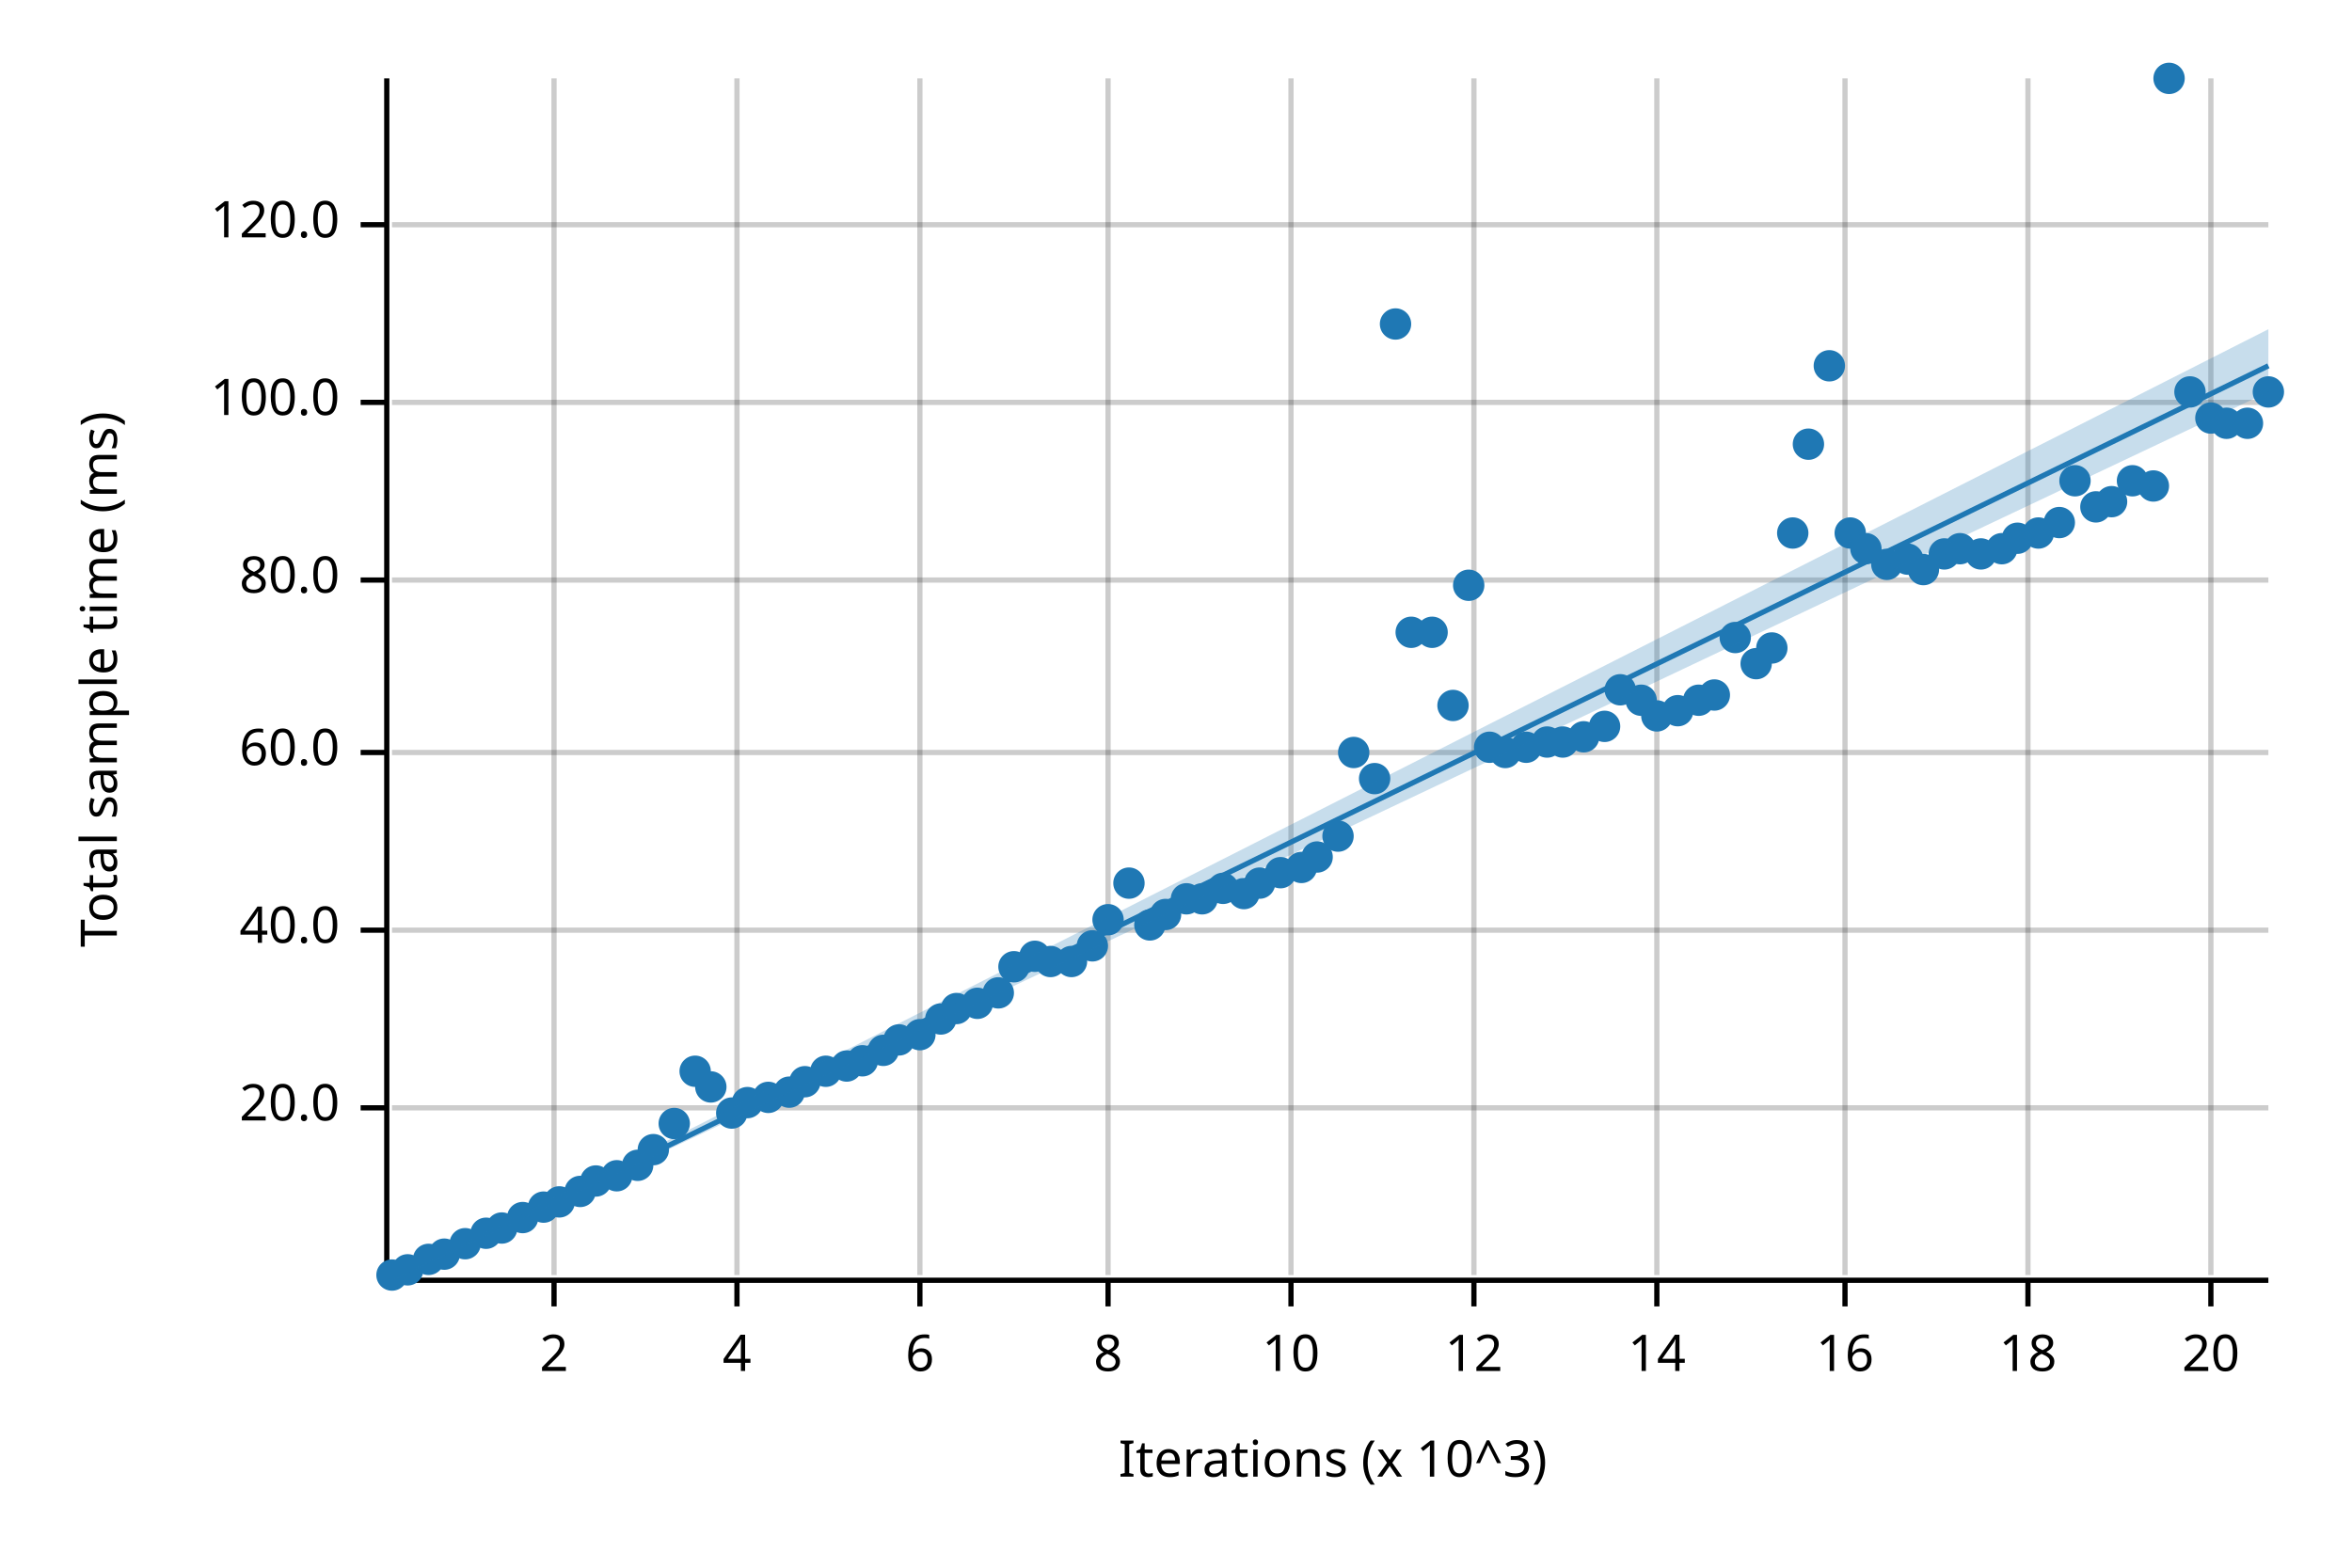
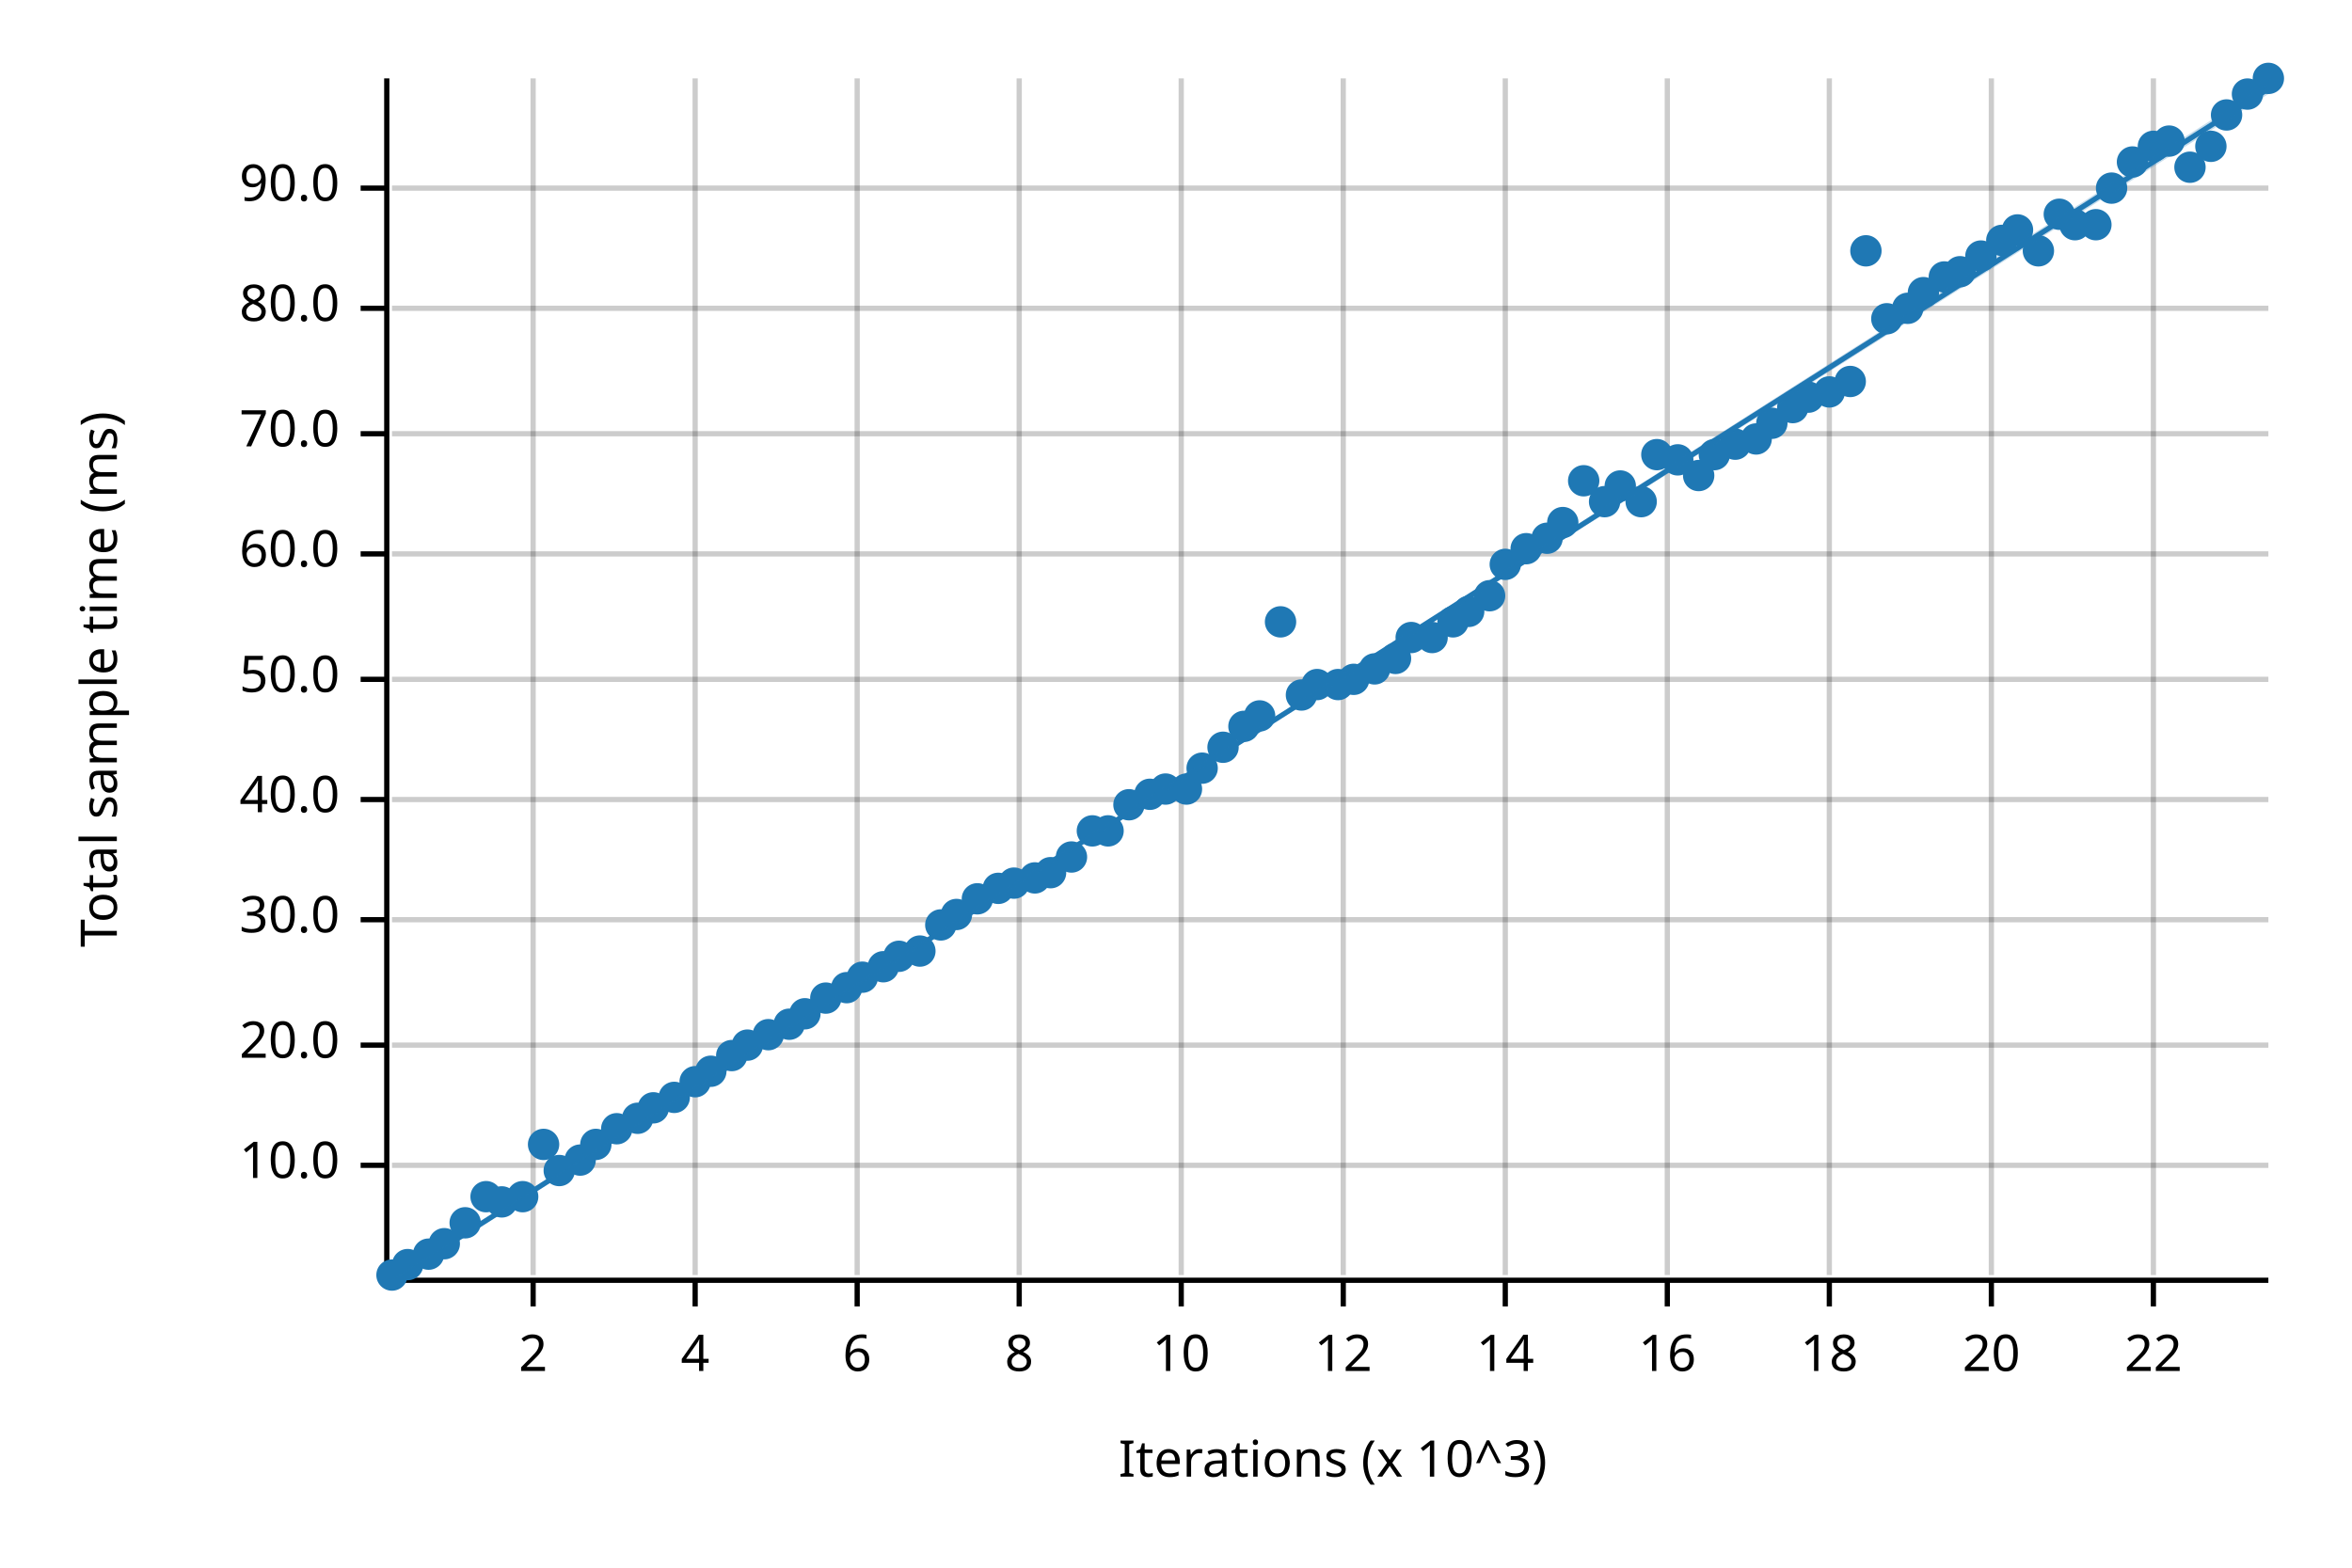
<svg xmlns="http://www.w3.org/2000/svg" width="450" height="300" viewBox="0 0 450 300">
  <text x="15" y="130" dy="0.76em" text-anchor="middle" font-family="sans-serif" font-size="9.677" opacity="1" fill="#000000" transform="rotate(270, 15, 130)">
Total sample time (ms)
</text>
  <text x="255" y="285" dy="-0.5ex" text-anchor="middle" font-family="sans-serif" font-size="9.677" opacity="1" fill="#000000">
Iterations (x 10^3)
</text>
-   <line opacity="0.2" stroke="#000000" stroke-width="1" x1="106" y1="244" x2="106" y2="15" />
-   <line opacity="0.2" stroke="#000000" stroke-width="1" x1="141" y1="244" x2="141" y2="15" />
-   <line opacity="0.2" stroke="#000000" stroke-width="1" x1="176" y1="244" x2="176" y2="15" />
-   <line opacity="0.2" stroke="#000000" stroke-width="1" x1="212" y1="244" x2="212" y2="15" />
-   <line opacity="0.2" stroke="#000000" stroke-width="1" x1="247" y1="244" x2="247" y2="15" />
-   <line opacity="0.2" stroke="#000000" stroke-width="1" x1="282" y1="244" x2="282" y2="15" />
-   <line opacity="0.2" stroke="#000000" stroke-width="1" x1="317" y1="244" x2="317" y2="15" />
-   <line opacity="0.2" stroke="#000000" stroke-width="1" x1="353" y1="244" x2="353" y2="15" />
-   <line opacity="0.2" stroke="#000000" stroke-width="1" x1="388" y1="244" x2="388" y2="15" />
-   <line opacity="0.2" stroke="#000000" stroke-width="1" x1="423" y1="244" x2="423" y2="15" />
-   <line opacity="0.2" stroke="#000000" stroke-width="1" x1="75" y1="212" x2="434" y2="212" />
-   <line opacity="0.2" stroke="#000000" stroke-width="1" x1="75" y1="178" x2="434" y2="178" />
-   <line opacity="0.2" stroke="#000000" stroke-width="1" x1="75" y1="144" x2="434" y2="144" />
-   <line opacity="0.2" stroke="#000000" stroke-width="1" x1="75" y1="111" x2="434" y2="111" />
-   <line opacity="0.2" stroke="#000000" stroke-width="1" x1="75" y1="77" x2="434" y2="77" />
-   <line opacity="0.2" stroke="#000000" stroke-width="1" x1="75" y1="43" x2="434" y2="43" />
+   <line opacity="0.2" stroke="#000000" stroke-width="1" x1="102" y1="244" x2="102" y2="15" />
+   <line opacity="0.2" stroke="#000000" stroke-width="1" x1="133" y1="244" x2="133" y2="15" />
+   <line opacity="0.2" stroke="#000000" stroke-width="1" x1="164" y1="244" x2="164" y2="15" />
+   <line opacity="0.2" stroke="#000000" stroke-width="1" x1="195" y1="244" x2="195" y2="15" />
+   <line opacity="0.2" stroke="#000000" stroke-width="1" x1="226" y1="244" x2="226" y2="15" />
+   <line opacity="0.2" stroke="#000000" stroke-width="1" x1="257" y1="244" x2="257" y2="15" />
+   <line opacity="0.2" stroke="#000000" stroke-width="1" x1="288" y1="244" x2="288" y2="15" />
+   <line opacity="0.2" stroke="#000000" stroke-width="1" x1="319" y1="244" x2="319" y2="15" />
+   <line opacity="0.2" stroke="#000000" stroke-width="1" x1="350" y1="244" x2="350" y2="15" />
+   <line opacity="0.2" stroke="#000000" stroke-width="1" x1="381" y1="244" x2="381" y2="15" />
+   <line opacity="0.2" stroke="#000000" stroke-width="1" x1="412" y1="244" x2="412" y2="15" />
+   <line opacity="0.2" stroke="#000000" stroke-width="1" x1="75" y1="223" x2="434" y2="223" />
+   <line opacity="0.2" stroke="#000000" stroke-width="1" x1="75" y1="200" x2="434" y2="200" />
+   <line opacity="0.2" stroke="#000000" stroke-width="1" x1="75" y1="176" x2="434" y2="176" />
+   <line opacity="0.2" stroke="#000000" stroke-width="1" x1="75" y1="153" x2="434" y2="153" />
+   <line opacity="0.2" stroke="#000000" stroke-width="1" x1="75" y1="130" x2="434" y2="130" />
+   <line opacity="0.2" stroke="#000000" stroke-width="1" x1="75" y1="106" x2="434" y2="106" />
+   <line opacity="0.2" stroke="#000000" stroke-width="1" x1="75" y1="83" x2="434" y2="83" />
+   <line opacity="0.2" stroke="#000000" stroke-width="1" x1="75" y1="59" x2="434" y2="59" />
+   <line opacity="0.2" stroke="#000000" stroke-width="1" x1="75" y1="36" x2="434" y2="36" />
  <polyline fill="none" opacity="1" stroke="#000000" stroke-width="1" points="74,15 74,244 " />
-   <text x="65" y="212" dy="0.5ex" text-anchor="end" font-family="sans-serif" font-size="9.677" opacity="1" fill="#000000">
+   <text x="65" y="223" dy="0.5ex" text-anchor="end" font-family="sans-serif" font-size="9.677" opacity="1" fill="#000000">
+ 10.0
+ </text>
+   <polyline fill="none" opacity="1" stroke="#000000" stroke-width="1" points="69,223 74,223 " />
+   <text x="65" y="200" dy="0.5ex" text-anchor="end" font-family="sans-serif" font-size="9.677" opacity="1" fill="#000000">
20.0
</text>
-   <polyline fill="none" opacity="1" stroke="#000000" stroke-width="1" points="69,212 74,212 " />
-   <text x="65" y="178" dy="0.5ex" text-anchor="end" font-family="sans-serif" font-size="9.677" opacity="1" fill="#000000">
+   <polyline fill="none" opacity="1" stroke="#000000" stroke-width="1" points="69,200 74,200 " />
+   <text x="65" y="176" dy="0.5ex" text-anchor="end" font-family="sans-serif" font-size="9.677" opacity="1" fill="#000000">
+ 30.0
+ </text>
+   <polyline fill="none" opacity="1" stroke="#000000" stroke-width="1" points="69,176 74,176 " />
+   <text x="65" y="153" dy="0.5ex" text-anchor="end" font-family="sans-serif" font-size="9.677" opacity="1" fill="#000000">
40.0
</text>
-   <polyline fill="none" opacity="1" stroke="#000000" stroke-width="1" points="69,178 74,178 " />
-   <text x="65" y="144" dy="0.5ex" text-anchor="end" font-family="sans-serif" font-size="9.677" opacity="1" fill="#000000">
+   <polyline fill="none" opacity="1" stroke="#000000" stroke-width="1" points="69,153 74,153 " />
+   <text x="65" y="130" dy="0.5ex" text-anchor="end" font-family="sans-serif" font-size="9.677" opacity="1" fill="#000000">
+ 50.0
+ </text>
+   <polyline fill="none" opacity="1" stroke="#000000" stroke-width="1" points="69,130 74,130 " />
+   <text x="65" y="106" dy="0.5ex" text-anchor="end" font-family="sans-serif" font-size="9.677" opacity="1" fill="#000000">
60.0
</text>
-   <polyline fill="none" opacity="1" stroke="#000000" stroke-width="1" points="69,144 74,144 " />
-   <text x="65" y="111" dy="0.5ex" text-anchor="end" font-family="sans-serif" font-size="9.677" opacity="1" fill="#000000">
+   <polyline fill="none" opacity="1" stroke="#000000" stroke-width="1" points="69,106 74,106 " />
+   <text x="65" y="83" dy="0.5ex" text-anchor="end" font-family="sans-serif" font-size="9.677" opacity="1" fill="#000000">
+ 70.0
+ </text>
+   <polyline fill="none" opacity="1" stroke="#000000" stroke-width="1" points="69,83 74,83 " />
+   <text x="65" y="59" dy="0.5ex" text-anchor="end" font-family="sans-serif" font-size="9.677" opacity="1" fill="#000000">
80.0
</text>
-   <polyline fill="none" opacity="1" stroke="#000000" stroke-width="1" points="69,111 74,111 " />
-   <text x="65" y="77" dy="0.5ex" text-anchor="end" font-family="sans-serif" font-size="9.677" opacity="1" fill="#000000">
- 100.0
- </text>
-   <polyline fill="none" opacity="1" stroke="#000000" stroke-width="1" points="69,77 74,77 " />
-   <text x="65" y="43" dy="0.5ex" text-anchor="end" font-family="sans-serif" font-size="9.677" opacity="1" fill="#000000">
- 120.0
- </text>
-   <polyline fill="none" opacity="1" stroke="#000000" stroke-width="1" points="69,43 74,43 " />
+   <polyline fill="none" opacity="1" stroke="#000000" stroke-width="1" points="69,59 74,59 " />
+   <text x="65" y="36" dy="0.5ex" text-anchor="end" font-family="sans-serif" font-size="9.677" opacity="1" fill="#000000">
+ 90.0
+ </text>
+   <polyline fill="none" opacity="1" stroke="#000000" stroke-width="1" points="69,36 74,36 " />
  <polyline fill="none" opacity="1" stroke="#000000" stroke-width="1" points="75,245 434,245 " />
-   <text x="106" y="255" dy="0.76em" text-anchor="middle" font-family="sans-serif" font-size="9.677" opacity="1" fill="#000000">
+   <text x="102" y="255" dy="0.76em" text-anchor="middle" font-family="sans-serif" font-size="9.677" opacity="1" fill="#000000">
2
</text>
-   <polyline fill="none" opacity="1" stroke="#000000" stroke-width="1" points="106,245 106,250 " />
-   <text x="141" y="255" dy="0.76em" text-anchor="middle" font-family="sans-serif" font-size="9.677" opacity="1" fill="#000000">
+   <polyline fill="none" opacity="1" stroke="#000000" stroke-width="1" points="102,245 102,250 " />
+   <text x="133" y="255" dy="0.76em" text-anchor="middle" font-family="sans-serif" font-size="9.677" opacity="1" fill="#000000">
4
</text>
-   <polyline fill="none" opacity="1" stroke="#000000" stroke-width="1" points="141,245 141,250 " />
-   <text x="176" y="255" dy="0.76em" text-anchor="middle" font-family="sans-serif" font-size="9.677" opacity="1" fill="#000000">
+   <polyline fill="none" opacity="1" stroke="#000000" stroke-width="1" points="133,245 133,250 " />
+   <text x="164" y="255" dy="0.76em" text-anchor="middle" font-family="sans-serif" font-size="9.677" opacity="1" fill="#000000">
6
</text>
-   <polyline fill="none" opacity="1" stroke="#000000" stroke-width="1" points="176,245 176,250 " />
-   <text x="212" y="255" dy="0.76em" text-anchor="middle" font-family="sans-serif" font-size="9.677" opacity="1" fill="#000000">
+   <polyline fill="none" opacity="1" stroke="#000000" stroke-width="1" points="164,245 164,250 " />
+   <text x="195" y="255" dy="0.76em" text-anchor="middle" font-family="sans-serif" font-size="9.677" opacity="1" fill="#000000">
8
</text>
-   <polyline fill="none" opacity="1" stroke="#000000" stroke-width="1" points="212,245 212,250 " />
-   <text x="247" y="255" dy="0.76em" text-anchor="middle" font-family="sans-serif" font-size="9.677" opacity="1" fill="#000000">
+   <polyline fill="none" opacity="1" stroke="#000000" stroke-width="1" points="195,245 195,250 " />
+   <text x="226" y="255" dy="0.76em" text-anchor="middle" font-family="sans-serif" font-size="9.677" opacity="1" fill="#000000">
10
</text>
-   <polyline fill="none" opacity="1" stroke="#000000" stroke-width="1" points="247,245 247,250 " />
-   <text x="282" y="255" dy="0.76em" text-anchor="middle" font-family="sans-serif" font-size="9.677" opacity="1" fill="#000000">
+   <polyline fill="none" opacity="1" stroke="#000000" stroke-width="1" points="226,245 226,250 " />
+   <text x="257" y="255" dy="0.76em" text-anchor="middle" font-family="sans-serif" font-size="9.677" opacity="1" fill="#000000">
12
</text>
-   <polyline fill="none" opacity="1" stroke="#000000" stroke-width="1" points="282,245 282,250 " />
-   <text x="317" y="255" dy="0.76em" text-anchor="middle" font-family="sans-serif" font-size="9.677" opacity="1" fill="#000000">
+   <polyline fill="none" opacity="1" stroke="#000000" stroke-width="1" points="257,245 257,250 " />
+   <text x="288" y="255" dy="0.76em" text-anchor="middle" font-family="sans-serif" font-size="9.677" opacity="1" fill="#000000">
14
</text>
-   <polyline fill="none" opacity="1" stroke="#000000" stroke-width="1" points="317,245 317,250 " />
-   <text x="353" y="255" dy="0.76em" text-anchor="middle" font-family="sans-serif" font-size="9.677" opacity="1" fill="#000000">
+   <polyline fill="none" opacity="1" stroke="#000000" stroke-width="1" points="288,245 288,250 " />
+   <text x="319" y="255" dy="0.76em" text-anchor="middle" font-family="sans-serif" font-size="9.677" opacity="1" fill="#000000">
16
</text>
-   <polyline fill="none" opacity="1" stroke="#000000" stroke-width="1" points="353,245 353,250 " />
-   <text x="388" y="255" dy="0.76em" text-anchor="middle" font-family="sans-serif" font-size="9.677" opacity="1" fill="#000000">
+   <polyline fill="none" opacity="1" stroke="#000000" stroke-width="1" points="319,245 319,250 " />
+   <text x="350" y="255" dy="0.76em" text-anchor="middle" font-family="sans-serif" font-size="9.677" opacity="1" fill="#000000">
18
</text>
-   <polyline fill="none" opacity="1" stroke="#000000" stroke-width="1" points="388,245 388,250 " />
-   <text x="423" y="255" dy="0.76em" text-anchor="middle" font-family="sans-serif" font-size="9.677" opacity="1" fill="#000000">
+   <polyline fill="none" opacity="1" stroke="#000000" stroke-width="1" points="350,245 350,250 " />
+   <text x="381" y="255" dy="0.76em" text-anchor="middle" font-family="sans-serif" font-size="9.677" opacity="1" fill="#000000">
20
</text>
-   <polyline fill="none" opacity="1" stroke="#000000" stroke-width="1" points="423,245 423,250 " />
+   <polyline fill="none" opacity="1" stroke="#000000" stroke-width="1" points="381,245 381,250 " />
+   <text x="412" y="255" dy="0.76em" text-anchor="middle" font-family="sans-serif" font-size="9.677" opacity="1" fill="#000000">
+ 22
+ </text>
+   <polyline fill="none" opacity="1" stroke="#000000" stroke-width="1" points="412,245 412,250 " />
  <circle cx="75" cy="244" r="3" opacity="1" fill="#1F78B4" stroke="none" stroke-width="1" />
-   <circle cx="78" cy="243" r="3" opacity="1" fill="#1F78B4" stroke="none" stroke-width="1" />
-   <circle cx="82" cy="241" r="3" opacity="1" fill="#1F78B4" stroke="none" stroke-width="1" />
-   <circle cx="85" cy="240" r="3" opacity="1" fill="#1F78B4" stroke="none" stroke-width="1" />
-   <circle cx="89" cy="238" r="3" opacity="1" fill="#1F78B4" stroke="none" stroke-width="1" />
-   <circle cx="93" cy="236" r="3" opacity="1" fill="#1F78B4" stroke="none" stroke-width="1" />
-   <circle cx="96" cy="235" r="3" opacity="1" fill="#1F78B4" stroke="none" stroke-width="1" />
-   <circle cx="100" cy="233" r="3" opacity="1" fill="#1F78B4" stroke="none" stroke-width="1" />
-   <circle cx="104" cy="231" r="3" opacity="1" fill="#1F78B4" stroke="none" stroke-width="1" />
-   <circle cx="107" cy="230" r="3" opacity="1" fill="#1F78B4" stroke="none" stroke-width="1" />
-   <circle cx="111" cy="228" r="3" opacity="1" fill="#1F78B4" stroke="none" stroke-width="1" />
-   <circle cx="114" cy="226" r="3" opacity="1" fill="#1F78B4" stroke="none" stroke-width="1" />
-   <circle cx="118" cy="225" r="3" opacity="1" fill="#1F78B4" stroke="none" stroke-width="1" />
-   <circle cx="122" cy="223" r="3" opacity="1" fill="#1F78B4" stroke="none" stroke-width="1" />
-   <circle cx="125" cy="220" r="3" opacity="1" fill="#1F78B4" stroke="none" stroke-width="1" />
-   <circle cx="129" cy="215" r="3" opacity="1" fill="#1F78B4" stroke="none" stroke-width="1" />
-   <circle cx="133" cy="205" r="3" opacity="1" fill="#1F78B4" stroke="none" stroke-width="1" />
-   <circle cx="136" cy="208" r="3" opacity="1" fill="#1F78B4" stroke="none" stroke-width="1" />
-   <circle cx="140" cy="213" r="3" opacity="1" fill="#1F78B4" stroke="none" stroke-width="1" />
-   <circle cx="143" cy="211" r="3" opacity="1" fill="#1F78B4" stroke="none" stroke-width="1" />
-   <circle cx="147" cy="210" r="3" opacity="1" fill="#1F78B4" stroke="none" stroke-width="1" />
-   <circle cx="151" cy="209" r="3" opacity="1" fill="#1F78B4" stroke="none" stroke-width="1" />
-   <circle cx="154" cy="207" r="3" opacity="1" fill="#1F78B4" stroke="none" stroke-width="1" />
-   <circle cx="158" cy="205" r="3" opacity="1" fill="#1F78B4" stroke="none" stroke-width="1" />
-   <circle cx="162" cy="204" r="3" opacity="1" fill="#1F78B4" stroke="none" stroke-width="1" />
-   <circle cx="165" cy="203" r="3" opacity="1" fill="#1F78B4" stroke="none" stroke-width="1" />
-   <circle cx="169" cy="201" r="3" opacity="1" fill="#1F78B4" stroke="none" stroke-width="1" />
-   <circle cx="172" cy="199" r="3" opacity="1" fill="#1F78B4" stroke="none" stroke-width="1" />
-   <circle cx="176" cy="198" r="3" opacity="1" fill="#1F78B4" stroke="none" stroke-width="1" />
-   <circle cx="180" cy="195" r="3" opacity="1" fill="#1F78B4" stroke="none" stroke-width="1" />
-   <circle cx="183" cy="193" r="3" opacity="1" fill="#1F78B4" stroke="none" stroke-width="1" />
-   <circle cx="187" cy="192" r="3" opacity="1" fill="#1F78B4" stroke="none" stroke-width="1" />
-   <circle cx="191" cy="190" r="3" opacity="1" fill="#1F78B4" stroke="none" stroke-width="1" />
-   <circle cx="194" cy="185" r="3" opacity="1" fill="#1F78B4" stroke="none" stroke-width="1" />
-   <circle cx="198" cy="183" r="3" opacity="1" fill="#1F78B4" stroke="none" stroke-width="1" />
-   <circle cx="201" cy="184" r="3" opacity="1" fill="#1F78B4" stroke="none" stroke-width="1" />
-   <circle cx="205" cy="184" r="3" opacity="1" fill="#1F78B4" stroke="none" stroke-width="1" />
-   <circle cx="209" cy="181" r="3" opacity="1" fill="#1F78B4" stroke="none" stroke-width="1" />
-   <circle cx="212" cy="176" r="3" opacity="1" fill="#1F78B4" stroke="none" stroke-width="1" />
-   <circle cx="216" cy="169" r="3" opacity="1" fill="#1F78B4" stroke="none" stroke-width="1" />
-   <circle cx="220" cy="177" r="3" opacity="1" fill="#1F78B4" stroke="none" stroke-width="1" />
-   <circle cx="223" cy="175" r="3" opacity="1" fill="#1F78B4" stroke="none" stroke-width="1" />
-   <circle cx="227" cy="172" r="3" opacity="1" fill="#1F78B4" stroke="none" stroke-width="1" />
-   <circle cx="230" cy="172" r="3" opacity="1" fill="#1F78B4" stroke="none" stroke-width="1" />
-   <circle cx="234" cy="170" r="3" opacity="1" fill="#1F78B4" stroke="none" stroke-width="1" />
-   <circle cx="238" cy="171" r="3" opacity="1" fill="#1F78B4" stroke="none" stroke-width="1" />
-   <circle cx="241" cy="169" r="3" opacity="1" fill="#1F78B4" stroke="none" stroke-width="1" />
-   <circle cx="245" cy="167" r="3" opacity="1" fill="#1F78B4" stroke="none" stroke-width="1" />
-   <circle cx="249" cy="166" r="3" opacity="1" fill="#1F78B4" stroke="none" stroke-width="1" />
-   <circle cx="252" cy="164" r="3" opacity="1" fill="#1F78B4" stroke="none" stroke-width="1" />
-   <circle cx="256" cy="160" r="3" opacity="1" fill="#1F78B4" stroke="none" stroke-width="1" />
-   <circle cx="259" cy="144" r="3" opacity="1" fill="#1F78B4" stroke="none" stroke-width="1" />
-   <circle cx="263" cy="149" r="3" opacity="1" fill="#1F78B4" stroke="none" stroke-width="1" />
-   <circle cx="267" cy="62" r="3" opacity="1" fill="#1F78B4" stroke="none" stroke-width="1" />
-   <circle cx="270" cy="121" r="3" opacity="1" fill="#1F78B4" stroke="none" stroke-width="1" />
-   <circle cx="274" cy="121" r="3" opacity="1" fill="#1F78B4" stroke="none" stroke-width="1" />
-   <circle cx="278" cy="135" r="3" opacity="1" fill="#1F78B4" stroke="none" stroke-width="1" />
-   <circle cx="281" cy="112" r="3" opacity="1" fill="#1F78B4" stroke="none" stroke-width="1" />
-   <circle cx="285" cy="143" r="3" opacity="1" fill="#1F78B4" stroke="none" stroke-width="1" />
-   <circle cx="288" cy="144" r="3" opacity="1" fill="#1F78B4" stroke="none" stroke-width="1" />
-   <circle cx="292" cy="143" r="3" opacity="1" fill="#1F78B4" stroke="none" stroke-width="1" />
-   <circle cx="296" cy="142" r="3" opacity="1" fill="#1F78B4" stroke="none" stroke-width="1" />
-   <circle cx="299" cy="142" r="3" opacity="1" fill="#1F78B4" stroke="none" stroke-width="1" />
-   <circle cx="303" cy="141" r="3" opacity="1" fill="#1F78B4" stroke="none" stroke-width="1" />
-   <circle cx="307" cy="139" r="3" opacity="1" fill="#1F78B4" stroke="none" stroke-width="1" />
-   <circle cx="310" cy="132" r="3" opacity="1" fill="#1F78B4" stroke="none" stroke-width="1" />
-   <circle cx="314" cy="134" r="3" opacity="1" fill="#1F78B4" stroke="none" stroke-width="1" />
-   <circle cx="317" cy="137" r="3" opacity="1" fill="#1F78B4" stroke="none" stroke-width="1" />
-   <circle cx="321" cy="136" r="3" opacity="1" fill="#1F78B4" stroke="none" stroke-width="1" />
-   <circle cx="325" cy="134" r="3" opacity="1" fill="#1F78B4" stroke="none" stroke-width="1" />
-   <circle cx="328" cy="133" r="3" opacity="1" fill="#1F78B4" stroke="none" stroke-width="1" />
-   <circle cx="332" cy="122" r="3" opacity="1" fill="#1F78B4" stroke="none" stroke-width="1" />
-   <circle cx="336" cy="127" r="3" opacity="1" fill="#1F78B4" stroke="none" stroke-width="1" />
-   <circle cx="339" cy="124" r="3" opacity="1" fill="#1F78B4" stroke="none" stroke-width="1" />
-   <circle cx="343" cy="102" r="3" opacity="1" fill="#1F78B4" stroke="none" stroke-width="1" />
-   <circle cx="346" cy="85" r="3" opacity="1" fill="#1F78B4" stroke="none" stroke-width="1" />
-   <circle cx="350" cy="70" r="3" opacity="1" fill="#1F78B4" stroke="none" stroke-width="1" />
-   <circle cx="354" cy="102" r="3" opacity="1" fill="#1F78B4" stroke="none" stroke-width="1" />
-   <circle cx="357" cy="105" r="3" opacity="1" fill="#1F78B4" stroke="none" stroke-width="1" />
-   <circle cx="361" cy="108" r="3" opacity="1" fill="#1F78B4" stroke="none" stroke-width="1" />
-   <circle cx="365" cy="107" r="3" opacity="1" fill="#1F78B4" stroke="none" stroke-width="1" />
-   <circle cx="368" cy="109" r="3" opacity="1" fill="#1F78B4" stroke="none" stroke-width="1" />
-   <circle cx="372" cy="106" r="3" opacity="1" fill="#1F78B4" stroke="none" stroke-width="1" />
-   <circle cx="375" cy="105" r="3" opacity="1" fill="#1F78B4" stroke="none" stroke-width="1" />
-   <circle cx="379" cy="106" r="3" opacity="1" fill="#1F78B4" stroke="none" stroke-width="1" />
-   <circle cx="383" cy="105" r="3" opacity="1" fill="#1F78B4" stroke="none" stroke-width="1" />
-   <circle cx="386" cy="103" r="3" opacity="1" fill="#1F78B4" stroke="none" stroke-width="1" />
-   <circle cx="390" cy="102" r="3" opacity="1" fill="#1F78B4" stroke="none" stroke-width="1" />
-   <circle cx="394" cy="100" r="3" opacity="1" fill="#1F78B4" stroke="none" stroke-width="1" />
-   <circle cx="397" cy="92" r="3" opacity="1" fill="#1F78B4" stroke="none" stroke-width="1" />
-   <circle cx="401" cy="97" r="3" opacity="1" fill="#1F78B4" stroke="none" stroke-width="1" />
-   <circle cx="404" cy="96" r="3" opacity="1" fill="#1F78B4" stroke="none" stroke-width="1" />
-   <circle cx="408" cy="92" r="3" opacity="1" fill="#1F78B4" stroke="none" stroke-width="1" />
-   <circle cx="412" cy="93" r="3" opacity="1" fill="#1F78B4" stroke="none" stroke-width="1" />
-   <circle cx="415" cy="15" r="3" opacity="1" fill="#1F78B4" stroke="none" stroke-width="1" />
-   <circle cx="419" cy="75" r="3" opacity="1" fill="#1F78B4" stroke="none" stroke-width="1" />
-   <circle cx="423" cy="80" r="3" opacity="1" fill="#1F78B4" stroke="none" stroke-width="1" />
-   <circle cx="426" cy="81" r="3" opacity="1" fill="#1F78B4" stroke="none" stroke-width="1" />
-   <circle cx="430" cy="81" r="3" opacity="1" fill="#1F78B4" stroke="none" stroke-width="1" />
-   <circle cx="434" cy="75" r="3" opacity="1" fill="#1F78B4" stroke="none" stroke-width="1" />
-   <polyline fill="none" opacity="1" stroke="#1F78B4" stroke-width="1" points="75,245 434,70 " />
-   <polygon opacity="0.25" fill="#1F78B4" points="75,245 434,75 434,63 " />
+   <circle cx="78" cy="242" r="3" opacity="1" fill="#1F78B4" stroke="none" stroke-width="1" />
+   <circle cx="82" cy="240" r="3" opacity="1" fill="#1F78B4" stroke="none" stroke-width="1" />
+   <circle cx="85" cy="238" r="3" opacity="1" fill="#1F78B4" stroke="none" stroke-width="1" />
+   <circle cx="89" cy="234" r="3" opacity="1" fill="#1F78B4" stroke="none" stroke-width="1" />
+   <circle cx="93" cy="229" r="3" opacity="1" fill="#1F78B4" stroke="none" stroke-width="1" />
+   <circle cx="96" cy="230" r="3" opacity="1" fill="#1F78B4" stroke="none" stroke-width="1" />
+   <circle cx="100" cy="229" r="3" opacity="1" fill="#1F78B4" stroke="none" stroke-width="1" />
+   <circle cx="104" cy="219" r="3" opacity="1" fill="#1F78B4" stroke="none" stroke-width="1" />
+   <circle cx="107" cy="224" r="3" opacity="1" fill="#1F78B4" stroke="none" stroke-width="1" />
+   <circle cx="111" cy="222" r="3" opacity="1" fill="#1F78B4" stroke="none" stroke-width="1" />
+   <circle cx="114" cy="219" r="3" opacity="1" fill="#1F78B4" stroke="none" stroke-width="1" />
+   <circle cx="118" cy="216" r="3" opacity="1" fill="#1F78B4" stroke="none" stroke-width="1" />
+   <circle cx="122" cy="214" r="3" opacity="1" fill="#1F78B4" stroke="none" stroke-width="1" />
+   <circle cx="125" cy="212" r="3" opacity="1" fill="#1F78B4" stroke="none" stroke-width="1" />
+   <circle cx="129" cy="210" r="3" opacity="1" fill="#1F78B4" stroke="none" stroke-width="1" />
+   <circle cx="133" cy="207" r="3" opacity="1" fill="#1F78B4" stroke="none" stroke-width="1" />
+   <circle cx="136" cy="205" r="3" opacity="1" fill="#1F78B4" stroke="none" stroke-width="1" />
+   <circle cx="140" cy="202" r="3" opacity="1" fill="#1F78B4" stroke="none" stroke-width="1" />
+   <circle cx="143" cy="200" r="3" opacity="1" fill="#1F78B4" stroke="none" stroke-width="1" />
+   <circle cx="147" cy="198" r="3" opacity="1" fill="#1F78B4" stroke="none" stroke-width="1" />
+   <circle cx="151" cy="196" r="3" opacity="1" fill="#1F78B4" stroke="none" stroke-width="1" />
+   <circle cx="154" cy="194" r="3" opacity="1" fill="#1F78B4" stroke="none" stroke-width="1" />
+   <circle cx="158" cy="191" r="3" opacity="1" fill="#1F78B4" stroke="none" stroke-width="1" />
+   <circle cx="162" cy="189" r="3" opacity="1" fill="#1F78B4" stroke="none" stroke-width="1" />
+   <circle cx="165" cy="187" r="3" opacity="1" fill="#1F78B4" stroke="none" stroke-width="1" />
+   <circle cx="169" cy="185" r="3" opacity="1" fill="#1F78B4" stroke="none" stroke-width="1" />
+   <circle cx="172" cy="183" r="3" opacity="1" fill="#1F78B4" stroke="none" stroke-width="1" />
+   <circle cx="176" cy="182" r="3" opacity="1" fill="#1F78B4" stroke="none" stroke-width="1" />
+   <circle cx="180" cy="177" r="3" opacity="1" fill="#1F78B4" stroke="none" stroke-width="1" />
+   <circle cx="183" cy="175" r="3" opacity="1" fill="#1F78B4" stroke="none" stroke-width="1" />
+   <circle cx="187" cy="172" r="3" opacity="1" fill="#1F78B4" stroke="none" stroke-width="1" />
+   <circle cx="191" cy="170" r="3" opacity="1" fill="#1F78B4" stroke="none" stroke-width="1" />
+   <circle cx="194" cy="169" r="3" opacity="1" fill="#1F78B4" stroke="none" stroke-width="1" />
+   <circle cx="198" cy="168" r="3" opacity="1" fill="#1F78B4" stroke="none" stroke-width="1" />
+   <circle cx="201" cy="167" r="3" opacity="1" fill="#1F78B4" stroke="none" stroke-width="1" />
+   <circle cx="205" cy="164" r="3" opacity="1" fill="#1F78B4" stroke="none" stroke-width="1" />
+   <circle cx="209" cy="159" r="3" opacity="1" fill="#1F78B4" stroke="none" stroke-width="1" />
+   <circle cx="212" cy="159" r="3" opacity="1" fill="#1F78B4" stroke="none" stroke-width="1" />
+   <circle cx="216" cy="154" r="3" opacity="1" fill="#1F78B4" stroke="none" stroke-width="1" />
+   <circle cx="220" cy="152" r="3" opacity="1" fill="#1F78B4" stroke="none" stroke-width="1" />
+   <circle cx="223" cy="151" r="3" opacity="1" fill="#1F78B4" stroke="none" stroke-width="1" />
+   <circle cx="227" cy="151" r="3" opacity="1" fill="#1F78B4" stroke="none" stroke-width="1" />
+   <circle cx="230" cy="147" r="3" opacity="1" fill="#1F78B4" stroke="none" stroke-width="1" />
+   <circle cx="234" cy="143" r="3" opacity="1" fill="#1F78B4" stroke="none" stroke-width="1" />
+   <circle cx="238" cy="139" r="3" opacity="1" fill="#1F78B4" stroke="none" stroke-width="1" />
+   <circle cx="241" cy="137" r="3" opacity="1" fill="#1F78B4" stroke="none" stroke-width="1" />
+   <circle cx="245" cy="119" r="3" opacity="1" fill="#1F78B4" stroke="none" stroke-width="1" />
+   <circle cx="249" cy="133" r="3" opacity="1" fill="#1F78B4" stroke="none" stroke-width="1" />
+   <circle cx="252" cy="131" r="3" opacity="1" fill="#1F78B4" stroke="none" stroke-width="1" />
+   <circle cx="256" cy="131" r="3" opacity="1" fill="#1F78B4" stroke="none" stroke-width="1" />
+   <circle cx="259" cy="130" r="3" opacity="1" fill="#1F78B4" stroke="none" stroke-width="1" />
+   <circle cx="263" cy="128" r="3" opacity="1" fill="#1F78B4" stroke="none" stroke-width="1" />
+   <circle cx="267" cy="126" r="3" opacity="1" fill="#1F78B4" stroke="none" stroke-width="1" />
+   <circle cx="270" cy="122" r="3" opacity="1" fill="#1F78B4" stroke="none" stroke-width="1" />
+   <circle cx="274" cy="122" r="3" opacity="1" fill="#1F78B4" stroke="none" stroke-width="1" />
+   <circle cx="278" cy="119" r="3" opacity="1" fill="#1F78B4" stroke="none" stroke-width="1" />
+   <circle cx="281" cy="117" r="3" opacity="1" fill="#1F78B4" stroke="none" stroke-width="1" />
+   <circle cx="285" cy="114" r="3" opacity="1" fill="#1F78B4" stroke="none" stroke-width="1" />
+   <circle cx="288" cy="108" r="3" opacity="1" fill="#1F78B4" stroke="none" stroke-width="1" />
+   <circle cx="292" cy="105" r="3" opacity="1" fill="#1F78B4" stroke="none" stroke-width="1" />
+   <circle cx="296" cy="103" r="3" opacity="1" fill="#1F78B4" stroke="none" stroke-width="1" />
+   <circle cx="299" cy="100" r="3" opacity="1" fill="#1F78B4" stroke="none" stroke-width="1" />
+   <circle cx="303" cy="92" r="3" opacity="1" fill="#1F78B4" stroke="none" stroke-width="1" />
+   <circle cx="307" cy="96" r="3" opacity="1" fill="#1F78B4" stroke="none" stroke-width="1" />
+   <circle cx="310" cy="93" r="3" opacity="1" fill="#1F78B4" stroke="none" stroke-width="1" />
+   <circle cx="314" cy="96" r="3" opacity="1" fill="#1F78B4" stroke="none" stroke-width="1" />
+   <circle cx="317" cy="87" r="3" opacity="1" fill="#1F78B4" stroke="none" stroke-width="1" />
+   <circle cx="321" cy="88" r="3" opacity="1" fill="#1F78B4" stroke="none" stroke-width="1" />
+   <circle cx="325" cy="91" r="3" opacity="1" fill="#1F78B4" stroke="none" stroke-width="1" />
+   <circle cx="328" cy="87" r="3" opacity="1" fill="#1F78B4" stroke="none" stroke-width="1" />
+   <circle cx="332" cy="85" r="3" opacity="1" fill="#1F78B4" stroke="none" stroke-width="1" />
+   <circle cx="336" cy="84" r="3" opacity="1" fill="#1F78B4" stroke="none" stroke-width="1" />
+   <circle cx="339" cy="81" r="3" opacity="1" fill="#1F78B4" stroke="none" stroke-width="1" />
+   <circle cx="343" cy="78" r="3" opacity="1" fill="#1F78B4" stroke="none" stroke-width="1" />
+   <circle cx="346" cy="76" r="3" opacity="1" fill="#1F78B4" stroke="none" stroke-width="1" />
+   <circle cx="350" cy="75" r="3" opacity="1" fill="#1F78B4" stroke="none" stroke-width="1" />
+   <circle cx="354" cy="73" r="3" opacity="1" fill="#1F78B4" stroke="none" stroke-width="1" />
+   <circle cx="357" cy="48" r="3" opacity="1" fill="#1F78B4" stroke="none" stroke-width="1" />
+   <circle cx="361" cy="61" r="3" opacity="1" fill="#1F78B4" stroke="none" stroke-width="1" />
+   <circle cx="365" cy="59" r="3" opacity="1" fill="#1F78B4" stroke="none" stroke-width="1" />
+   <circle cx="368" cy="56" r="3" opacity="1" fill="#1F78B4" stroke="none" stroke-width="1" />
+   <circle cx="372" cy="53" r="3" opacity="1" fill="#1F78B4" stroke="none" stroke-width="1" />
+   <circle cx="375" cy="52" r="3" opacity="1" fill="#1F78B4" stroke="none" stroke-width="1" />
+   <circle cx="379" cy="49" r="3" opacity="1" fill="#1F78B4" stroke="none" stroke-width="1" />
+   <circle cx="383" cy="46" r="3" opacity="1" fill="#1F78B4" stroke="none" stroke-width="1" />
+   <circle cx="386" cy="44" r="3" opacity="1" fill="#1F78B4" stroke="none" stroke-width="1" />
+   <circle cx="390" cy="48" r="3" opacity="1" fill="#1F78B4" stroke="none" stroke-width="1" />
+   <circle cx="394" cy="41" r="3" opacity="1" fill="#1F78B4" stroke="none" stroke-width="1" />
+   <circle cx="397" cy="43" r="3" opacity="1" fill="#1F78B4" stroke="none" stroke-width="1" />
+   <circle cx="401" cy="43" r="3" opacity="1" fill="#1F78B4" stroke="none" stroke-width="1" />
+   <circle cx="404" cy="36" r="3" opacity="1" fill="#1F78B4" stroke="none" stroke-width="1" />
+   <circle cx="408" cy="31" r="3" opacity="1" fill="#1F78B4" stroke="none" stroke-width="1" />
+   <circle cx="412" cy="28" r="3" opacity="1" fill="#1F78B4" stroke="none" stroke-width="1" />
+   <circle cx="415" cy="27" r="3" opacity="1" fill="#1F78B4" stroke="none" stroke-width="1" />
+   <circle cx="419" cy="32" r="3" opacity="1" fill="#1F78B4" stroke="none" stroke-width="1" />
+   <circle cx="423" cy="28" r="3" opacity="1" fill="#1F78B4" stroke="none" stroke-width="1" />
+   <circle cx="426" cy="22" r="3" opacity="1" fill="#1F78B4" stroke="none" stroke-width="1" />
+   <circle cx="430" cy="18" r="3" opacity="1" fill="#1F78B4" stroke="none" stroke-width="1" />
+   <circle cx="434" cy="15" r="3" opacity="1" fill="#1F78B4" stroke="none" stroke-width="1" />
+   <polyline fill="none" opacity="1" stroke="#1F78B4" stroke-width="1" points="75,245 434,17 " />
+   <polygon opacity="0.25" fill="#1F78B4" points="75,245 434,18 434,16 " />
</svg>
